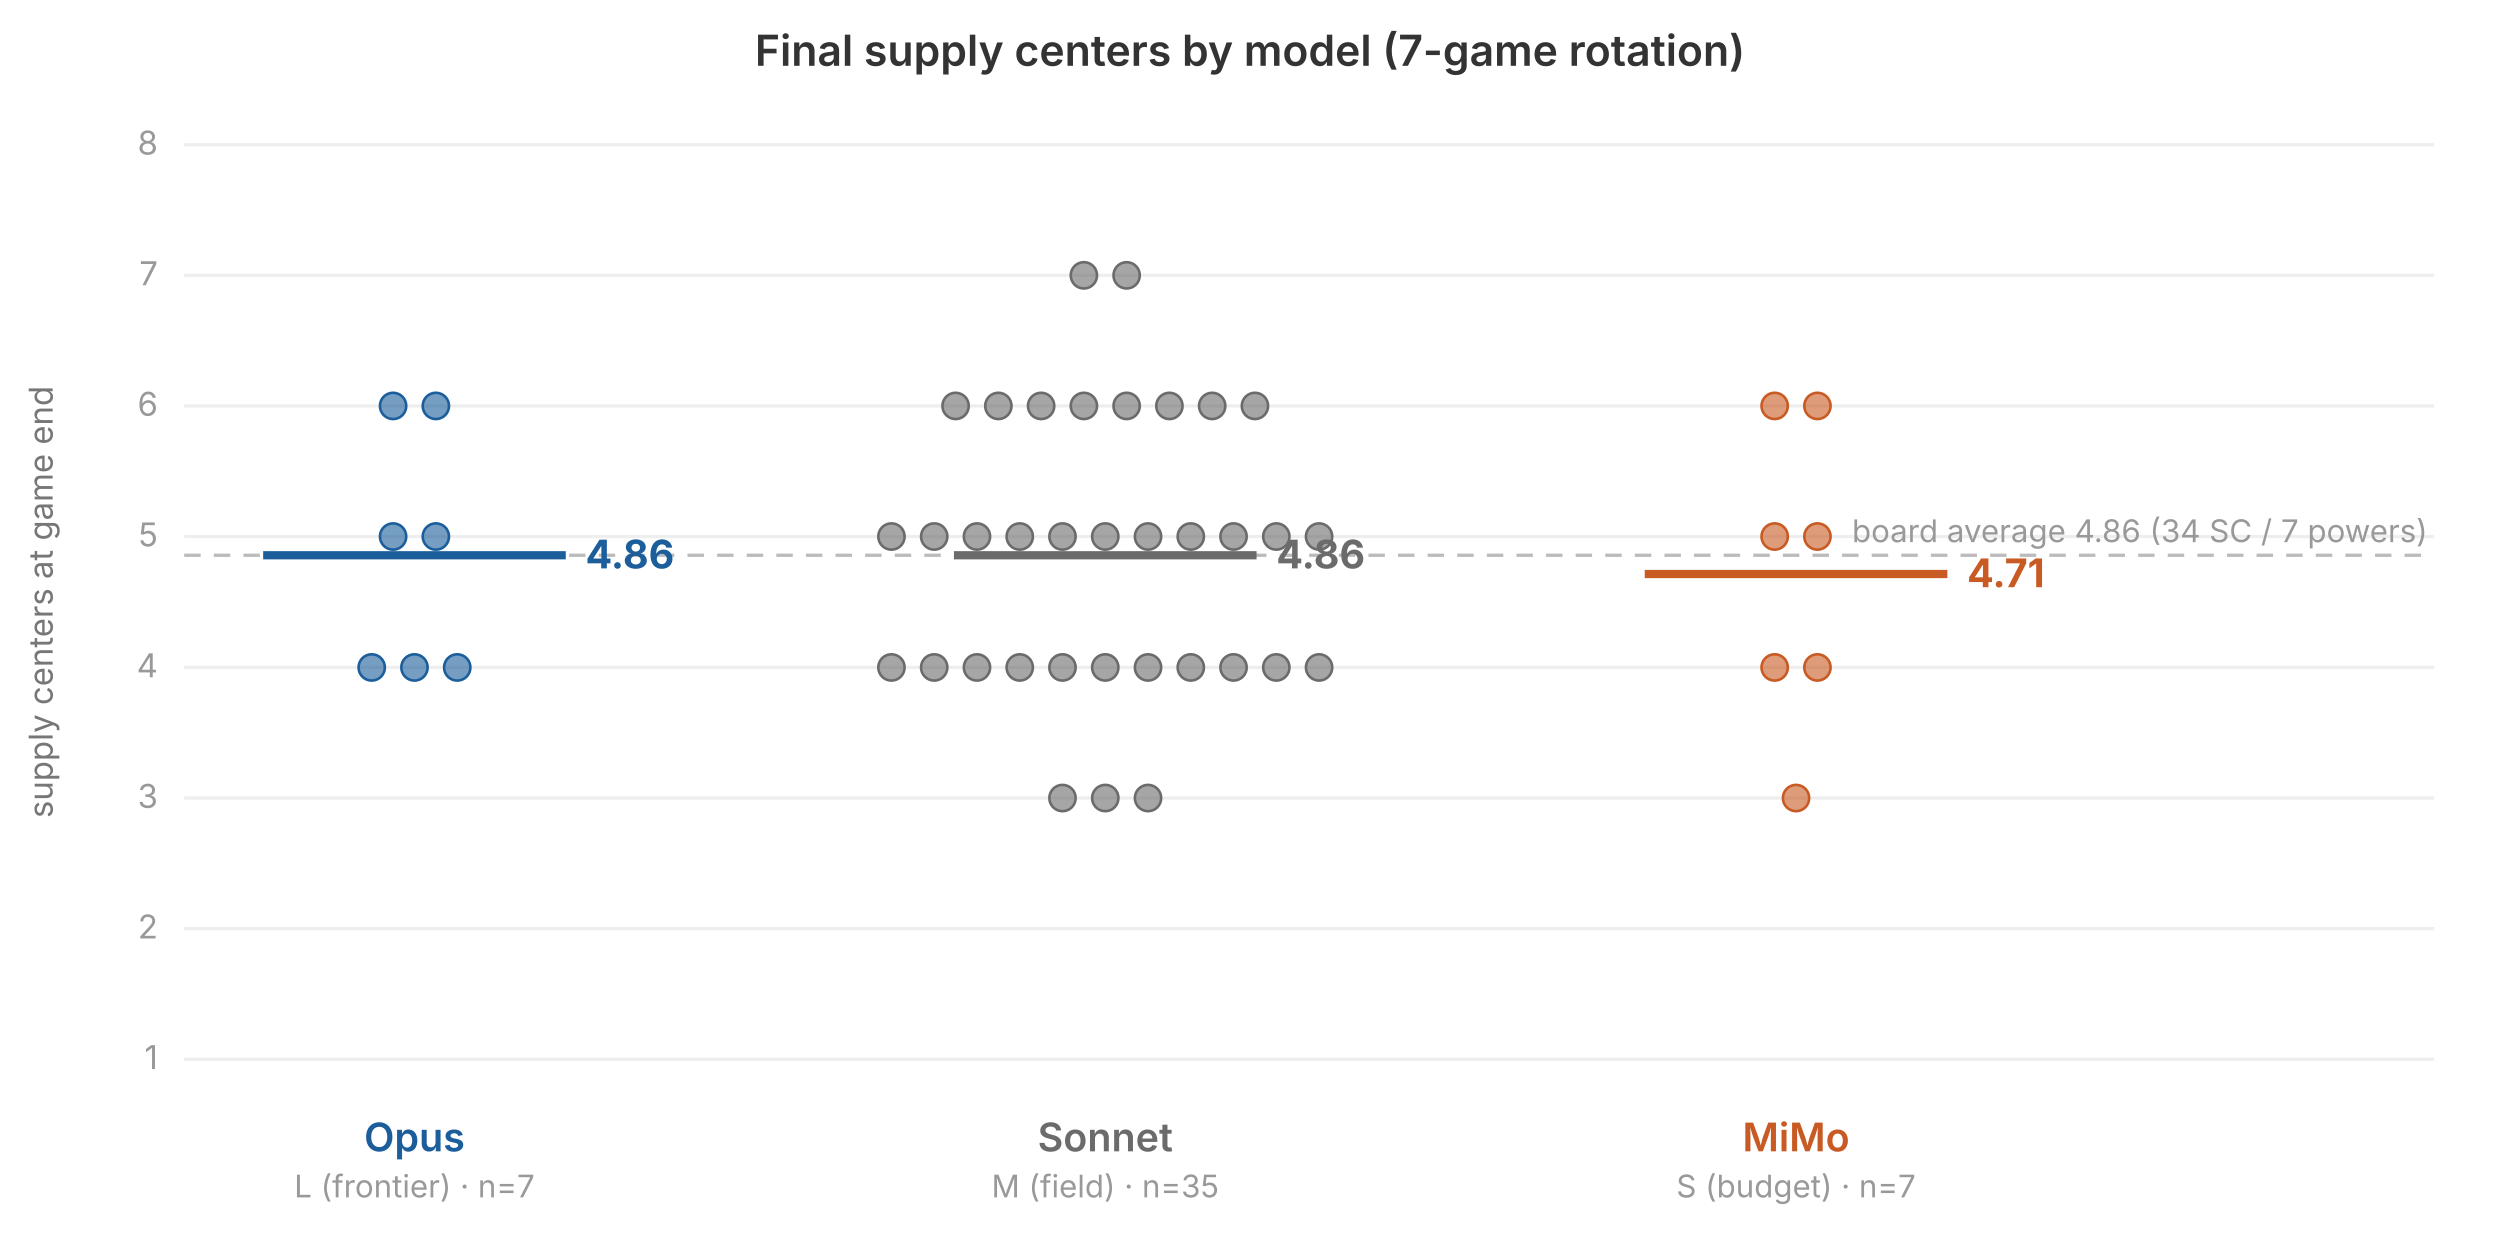
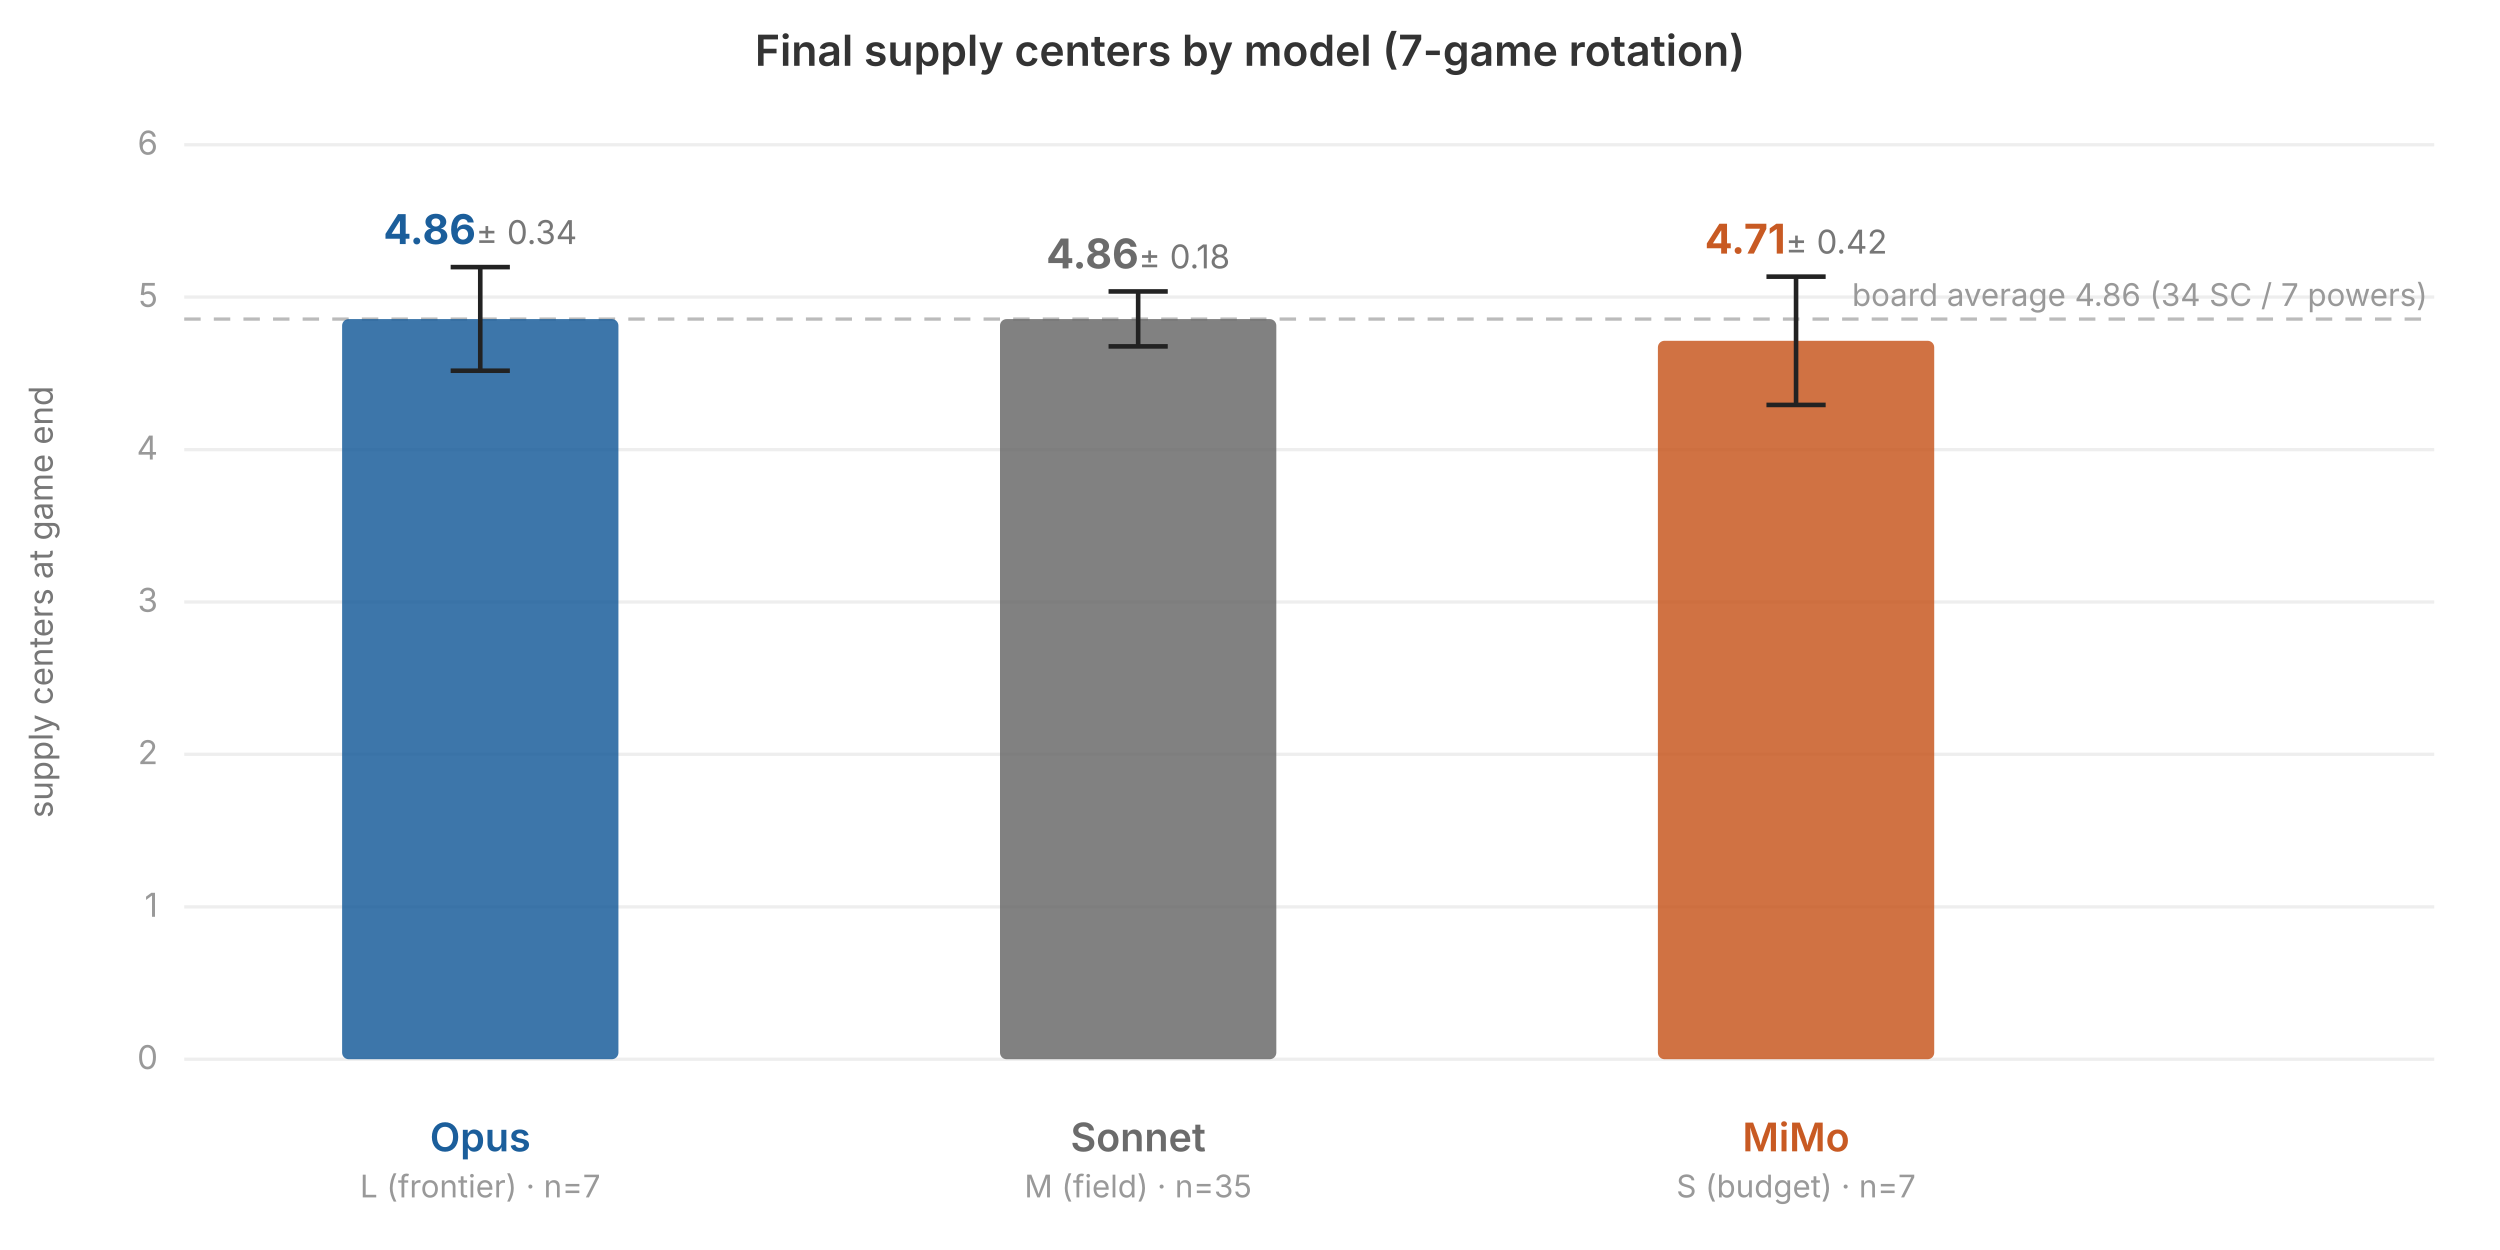
<svg xmlns="http://www.w3.org/2000/svg" viewBox="0 0 760 380" font-family="-apple-system, system-ui, sans-serif" width="760" height="380">
  <text x="380" y="20" text-anchor="middle" font-size="13" font-weight="600" fill="#333">Final supply centers by model (7-game rotation)</text>
  <line x1="56" y1="322.0" x2="740" y2="322.0" stroke="#eee" stroke-width="1" />
-   <text x="48" y="325.0" text-anchor="end" font-size="10" fill="#999">1</text>
-   <line x1="56" y1="282.3" x2="740" y2="282.3" stroke="#eee" stroke-width="1" />
-   <text x="48" y="285.3" text-anchor="end" font-size="10" fill="#999">2</text>
-   <line x1="56" y1="242.6" x2="740" y2="242.6" stroke="#eee" stroke-width="1" />
-   <text x="48" y="245.6" text-anchor="end" font-size="10" fill="#999">3</text>
-   <line x1="56" y1="202.9" x2="740" y2="202.9" stroke="#eee" stroke-width="1" />
-   <text x="48" y="205.9" text-anchor="end" font-size="10" fill="#999">4</text>
-   <line x1="56" y1="163.1" x2="740" y2="163.1" stroke="#eee" stroke-width="1" />
-   <text x="48" y="166.1" text-anchor="end" font-size="10" fill="#999">5</text>
-   <line x1="56" y1="123.4" x2="740" y2="123.4" stroke="#eee" stroke-width="1" />
-   <text x="48" y="126.4" text-anchor="end" font-size="10" fill="#999">6</text>
-   <line x1="56" y1="83.7" x2="740" y2="83.7" stroke="#eee" stroke-width="1" />
-   <text x="48" y="86.7" text-anchor="end" font-size="10" fill="#999">7</text>
+   <text x="48" y="325.0" text-anchor="end" font-size="10" fill="#999">0</text>
+   <line x1="56" y1="275.7" x2="740" y2="275.7" stroke="#eee" stroke-width="1" />
+   <text x="48" y="278.7" text-anchor="end" font-size="10" fill="#999">1</text>
+   <line x1="56" y1="229.3" x2="740" y2="229.3" stroke="#eee" stroke-width="1" />
+   <text x="48" y="232.3" text-anchor="end" font-size="10" fill="#999">2</text>
+   <line x1="56" y1="183.0" x2="740" y2="183.0" stroke="#eee" stroke-width="1" />
+   <text x="48" y="186.0" text-anchor="end" font-size="10" fill="#999">3</text>
+   <line x1="56" y1="136.7" x2="740" y2="136.7" stroke="#eee" stroke-width="1" />
+   <text x="48" y="139.7" text-anchor="end" font-size="10" fill="#999">4</text>
+   <line x1="56" y1="90.3" x2="740" y2="90.3" stroke="#eee" stroke-width="1" />
+   <text x="48" y="93.3" text-anchor="end" font-size="10" fill="#999">5</text>
  <line x1="56" y1="44.0" x2="740" y2="44.0" stroke="#eee" stroke-width="1" />
-   <text x="48" y="47.0" text-anchor="end" font-size="10" fill="#999">8</text>
+   <text x="48" y="47.0" text-anchor="end" font-size="10" fill="#999">6</text>
  <text x="16" y="183" font-size="10" fill="#777" transform="rotate(-90 16 183)" text-anchor="middle">supply centers at game end</text>
-   <line x1="56" y1="168.8" x2="740" y2="168.8" stroke="#bbb" stroke-width="1" stroke-dasharray="5 4" />
-   <text x="738" y="164.8" text-anchor="end" font-size="9.5" fill="#999">board average 4.86 (34 SC / 7 powers)</text>
-   <circle cx="113.0" cy="202.9" r="4" fill="#1b5e9b" fill-opacity="0.6" stroke="#1b5e9b" stroke-width="0.8" />
-   <circle cx="119.5" cy="163.1" r="4" fill="#1b5e9b" fill-opacity="0.6" stroke="#1b5e9b" stroke-width="0.8" />
-   <circle cx="126.0" cy="202.9" r="4" fill="#1b5e9b" fill-opacity="0.6" stroke="#1b5e9b" stroke-width="0.8" />
-   <circle cx="119.5" cy="123.4" r="4" fill="#1b5e9b" fill-opacity="0.6" stroke="#1b5e9b" stroke-width="0.8" />
-   <circle cx="132.5" cy="123.4" r="4" fill="#1b5e9b" fill-opacity="0.6" stroke="#1b5e9b" stroke-width="0.8" />
-   <circle cx="139.0" cy="202.9" r="4" fill="#1b5e9b" fill-opacity="0.6" stroke="#1b5e9b" stroke-width="0.8" />
-   <circle cx="132.5" cy="163.1" r="4" fill="#1b5e9b" fill-opacity="0.6" stroke="#1b5e9b" stroke-width="0.8" />
-   <line x1="80" y1="168.8" x2="172" y2="168.8" stroke="#1b5e9b" stroke-width="2.5" />
-   <text x="178" y="172.8" font-size="12" font-weight="700" fill="#1b5e9b">4.86</text>
-   <text x="126" y="350" text-anchor="middle" font-size="12" font-weight="600" fill="#1b5e9b">Opus</text>
-   <text x="126" y="364" text-anchor="middle" font-size="9.5" fill="#999">L (frontier) · n=7</text>
-   <circle cx="323.0" cy="242.6" r="4" fill="#6b6b6b" fill-opacity="0.6" stroke="#6b6b6b" stroke-width="0.8" />
-   <circle cx="329.5" cy="83.7" r="4" fill="#6b6b6b" fill-opacity="0.6" stroke="#6b6b6b" stroke-width="0.8" />
-   <circle cx="290.5" cy="123.4" r="4" fill="#6b6b6b" fill-opacity="0.6" stroke="#6b6b6b" stroke-width="0.8" />
-   <circle cx="303.5" cy="123.4" r="4" fill="#6b6b6b" fill-opacity="0.6" stroke="#6b6b6b" stroke-width="0.8" />
-   <circle cx="271.0" cy="163.1" r="4" fill="#6b6b6b" fill-opacity="0.6" stroke="#6b6b6b" stroke-width="0.8" />
-   <circle cx="271.0" cy="202.9" r="4" fill="#6b6b6b" fill-opacity="0.6" stroke="#6b6b6b" stroke-width="0.8" />
-   <circle cx="284.0" cy="202.9" r="4" fill="#6b6b6b" fill-opacity="0.6" stroke="#6b6b6b" stroke-width="0.8" />
-   <circle cx="284.0" cy="163.1" r="4" fill="#6b6b6b" fill-opacity="0.6" stroke="#6b6b6b" stroke-width="0.8" />
-   <circle cx="342.5" cy="83.7" r="4" fill="#6b6b6b" fill-opacity="0.6" stroke="#6b6b6b" stroke-width="0.8" />
-   <circle cx="297.0" cy="202.9" r="4" fill="#6b6b6b" fill-opacity="0.6" stroke="#6b6b6b" stroke-width="0.8" />
-   <circle cx="316.5" cy="123.4" r="4" fill="#6b6b6b" fill-opacity="0.6" stroke="#6b6b6b" stroke-width="0.8" />
-   <circle cx="297.0" cy="163.1" r="4" fill="#6b6b6b" fill-opacity="0.6" stroke="#6b6b6b" stroke-width="0.8" />
-   <circle cx="310.0" cy="202.9" r="4" fill="#6b6b6b" fill-opacity="0.6" stroke="#6b6b6b" stroke-width="0.8" />
-   <circle cx="329.5" cy="123.4" r="4" fill="#6b6b6b" fill-opacity="0.6" stroke="#6b6b6b" stroke-width="0.8" />
-   <circle cx="310.0" cy="163.1" r="4" fill="#6b6b6b" fill-opacity="0.6" stroke="#6b6b6b" stroke-width="0.8" />
-   <circle cx="323.0" cy="202.9" r="4" fill="#6b6b6b" fill-opacity="0.6" stroke="#6b6b6b" stroke-width="0.8" />
-   <circle cx="323.0" cy="163.1" r="4" fill="#6b6b6b" fill-opacity="0.6" stroke="#6b6b6b" stroke-width="0.8" />
-   <circle cx="336.0" cy="202.9" r="4" fill="#6b6b6b" fill-opacity="0.6" stroke="#6b6b6b" stroke-width="0.8" />
-   <circle cx="342.5" cy="123.4" r="4" fill="#6b6b6b" fill-opacity="0.6" stroke="#6b6b6b" stroke-width="0.8" />
-   <circle cx="336.0" cy="242.6" r="4" fill="#6b6b6b" fill-opacity="0.6" stroke="#6b6b6b" stroke-width="0.8" />
-   <circle cx="349.0" cy="202.9" r="4" fill="#6b6b6b" fill-opacity="0.6" stroke="#6b6b6b" stroke-width="0.8" />
-   <circle cx="355.5" cy="123.4" r="4" fill="#6b6b6b" fill-opacity="0.6" stroke="#6b6b6b" stroke-width="0.8" />
-   <circle cx="362.0" cy="202.9" r="4" fill="#6b6b6b" fill-opacity="0.6" stroke="#6b6b6b" stroke-width="0.8" />
-   <circle cx="336.0" cy="163.1" r="4" fill="#6b6b6b" fill-opacity="0.6" stroke="#6b6b6b" stroke-width="0.8" />
-   <circle cx="375.0" cy="202.9" r="4" fill="#6b6b6b" fill-opacity="0.6" stroke="#6b6b6b" stroke-width="0.8" />
-   <circle cx="349.0" cy="163.1" r="4" fill="#6b6b6b" fill-opacity="0.6" stroke="#6b6b6b" stroke-width="0.8" />
-   <circle cx="362.0" cy="163.1" r="4" fill="#6b6b6b" fill-opacity="0.6" stroke="#6b6b6b" stroke-width="0.8" />
-   <circle cx="368.5" cy="123.4" r="4" fill="#6b6b6b" fill-opacity="0.6" stroke="#6b6b6b" stroke-width="0.8" />
-   <circle cx="375.0" cy="163.1" r="4" fill="#6b6b6b" fill-opacity="0.6" stroke="#6b6b6b" stroke-width="0.8" />
-   <circle cx="388.0" cy="163.1" r="4" fill="#6b6b6b" fill-opacity="0.6" stroke="#6b6b6b" stroke-width="0.8" />
-   <circle cx="401.0" cy="163.1" r="4" fill="#6b6b6b" fill-opacity="0.6" stroke="#6b6b6b" stroke-width="0.8" />
-   <circle cx="388.0" cy="202.9" r="4" fill="#6b6b6b" fill-opacity="0.6" stroke="#6b6b6b" stroke-width="0.8" />
-   <circle cx="381.5" cy="123.4" r="4" fill="#6b6b6b" fill-opacity="0.6" stroke="#6b6b6b" stroke-width="0.8" />
-   <circle cx="401.0" cy="202.9" r="4" fill="#6b6b6b" fill-opacity="0.6" stroke="#6b6b6b" stroke-width="0.8" />
-   <circle cx="349.0" cy="242.6" r="4" fill="#6b6b6b" fill-opacity="0.6" stroke="#6b6b6b" stroke-width="0.8" />
-   <line x1="290" y1="168.8" x2="382" y2="168.8" stroke="#6b6b6b" stroke-width="2.5" />
-   <text x="388" y="172.8" font-size="12" font-weight="700" fill="#6b6b6b">4.86</text>
-   <text x="336" y="350" text-anchor="middle" font-size="12" font-weight="600" fill="#6b6b6b">Sonnet</text>
-   <text x="336" y="364" text-anchor="middle" font-size="9.5" fill="#999">M (field) · n=35</text>
-   <circle cx="546.0" cy="242.6" r="4" fill="#c85a23" fill-opacity="0.6" stroke="#c85a23" stroke-width="0.8" />
-   <circle cx="539.5" cy="163.1" r="4" fill="#c85a23" fill-opacity="0.6" stroke="#c85a23" stroke-width="0.8" />
-   <circle cx="539.5" cy="202.9" r="4" fill="#c85a23" fill-opacity="0.6" stroke="#c85a23" stroke-width="0.8" />
-   <circle cx="539.5" cy="123.4" r="4" fill="#c85a23" fill-opacity="0.6" stroke="#c85a23" stroke-width="0.8" />
-   <circle cx="552.5" cy="163.1" r="4" fill="#c85a23" fill-opacity="0.6" stroke="#c85a23" stroke-width="0.8" />
-   <circle cx="552.5" cy="202.9" r="4" fill="#c85a23" fill-opacity="0.6" stroke="#c85a23" stroke-width="0.8" />
-   <circle cx="552.5" cy="123.4" r="4" fill="#c85a23" fill-opacity="0.6" stroke="#c85a23" stroke-width="0.8" />
-   <line x1="500" y1="174.5" x2="592" y2="174.5" stroke="#c85a23" stroke-width="2.5" />
-   <text x="598" y="178.5" font-size="12" font-weight="700" fill="#c85a23">4.71</text>
+   <line x1="56" y1="97.0" x2="740" y2="97.0" stroke="#bbb" stroke-width="1" stroke-dasharray="5 4" />
+   <text x="738" y="93.0" text-anchor="end" font-size="9.5" fill="#999">board average 4.86 (34 SC / 7 powers)</text>
+   <rect x="104.0" y="97.0" width="84" height="225.0" rx="2" fill="#1b5e9b" fill-opacity="0.85" />
+   <line x1="146.0" y1="81.2" x2="146.0" y2="112.7" stroke="#222" stroke-width="1.4" />
+   <line x1="137.0" y1="81.2" x2="155.0" y2="81.2" stroke="#222" stroke-width="1.4" />
+   <line x1="137.0" y1="112.7" x2="155.0" y2="112.7" stroke="#222" stroke-width="1.4" />
+   <text x="146" y="74.2" text-anchor="middle" font-size="12.5" font-weight="700" fill="#1b5e9b">4.86<tspan font-size="10" font-weight="400" fill="#777"> ± 0.34</tspan>
+   </text>
+   <text x="146" y="350" text-anchor="middle" font-size="12" font-weight="600" fill="#1b5e9b">Opus</text>
+   <text x="146" y="364" text-anchor="middle" font-size="9.5" fill="#999">L (frontier) · n=7</text>
+   <rect x="304.0" y="97.0" width="84" height="225.0" rx="2" fill="#6b6b6b" fill-opacity="0.85" />
+   <line x1="346.0" y1="88.6" x2="346.0" y2="105.3" stroke="#222" stroke-width="1.4" />
+   <line x1="337.0" y1="88.6" x2="355.0" y2="88.6" stroke="#222" stroke-width="1.4" />
+   <line x1="337.0" y1="105.3" x2="355.0" y2="105.3" stroke="#222" stroke-width="1.4" />
+   <text x="346" y="81.6" text-anchor="middle" font-size="12.5" font-weight="700" fill="#6b6b6b">4.86<tspan font-size="10" font-weight="400" fill="#777"> ± 0.18</tspan>
+   </text>
+   <text x="346" y="350" text-anchor="middle" font-size="12" font-weight="600" fill="#6b6b6b">Sonnet</text>
+   <text x="346" y="364" text-anchor="middle" font-size="9.5" fill="#999">M (field) · n=35</text>
+   <rect x="504.0" y="103.6" width="84" height="218.4" rx="2" fill="#c85a23" fill-opacity="0.85" />
+   <line x1="546.0" y1="84.1" x2="546.0" y2="123.1" stroke="#222" stroke-width="1.4" />
+   <line x1="537.0" y1="84.1" x2="555.0" y2="84.1" stroke="#222" stroke-width="1.4" />
+   <line x1="537.0" y1="123.1" x2="555.0" y2="123.1" stroke="#222" stroke-width="1.4" />
+   <text x="546" y="77.1" text-anchor="middle" font-size="12.5" font-weight="700" fill="#c85a23">4.71<tspan font-size="10" font-weight="400" fill="#777"> ± 0.42</tspan>
+   </text>
  <text x="546" y="350" text-anchor="middle" font-size="12" font-weight="600" fill="#c85a23">MiMo</text>
  <text x="546" y="364" text-anchor="middle" font-size="9.5" fill="#999">S (budget) · n=7</text>
</svg>
